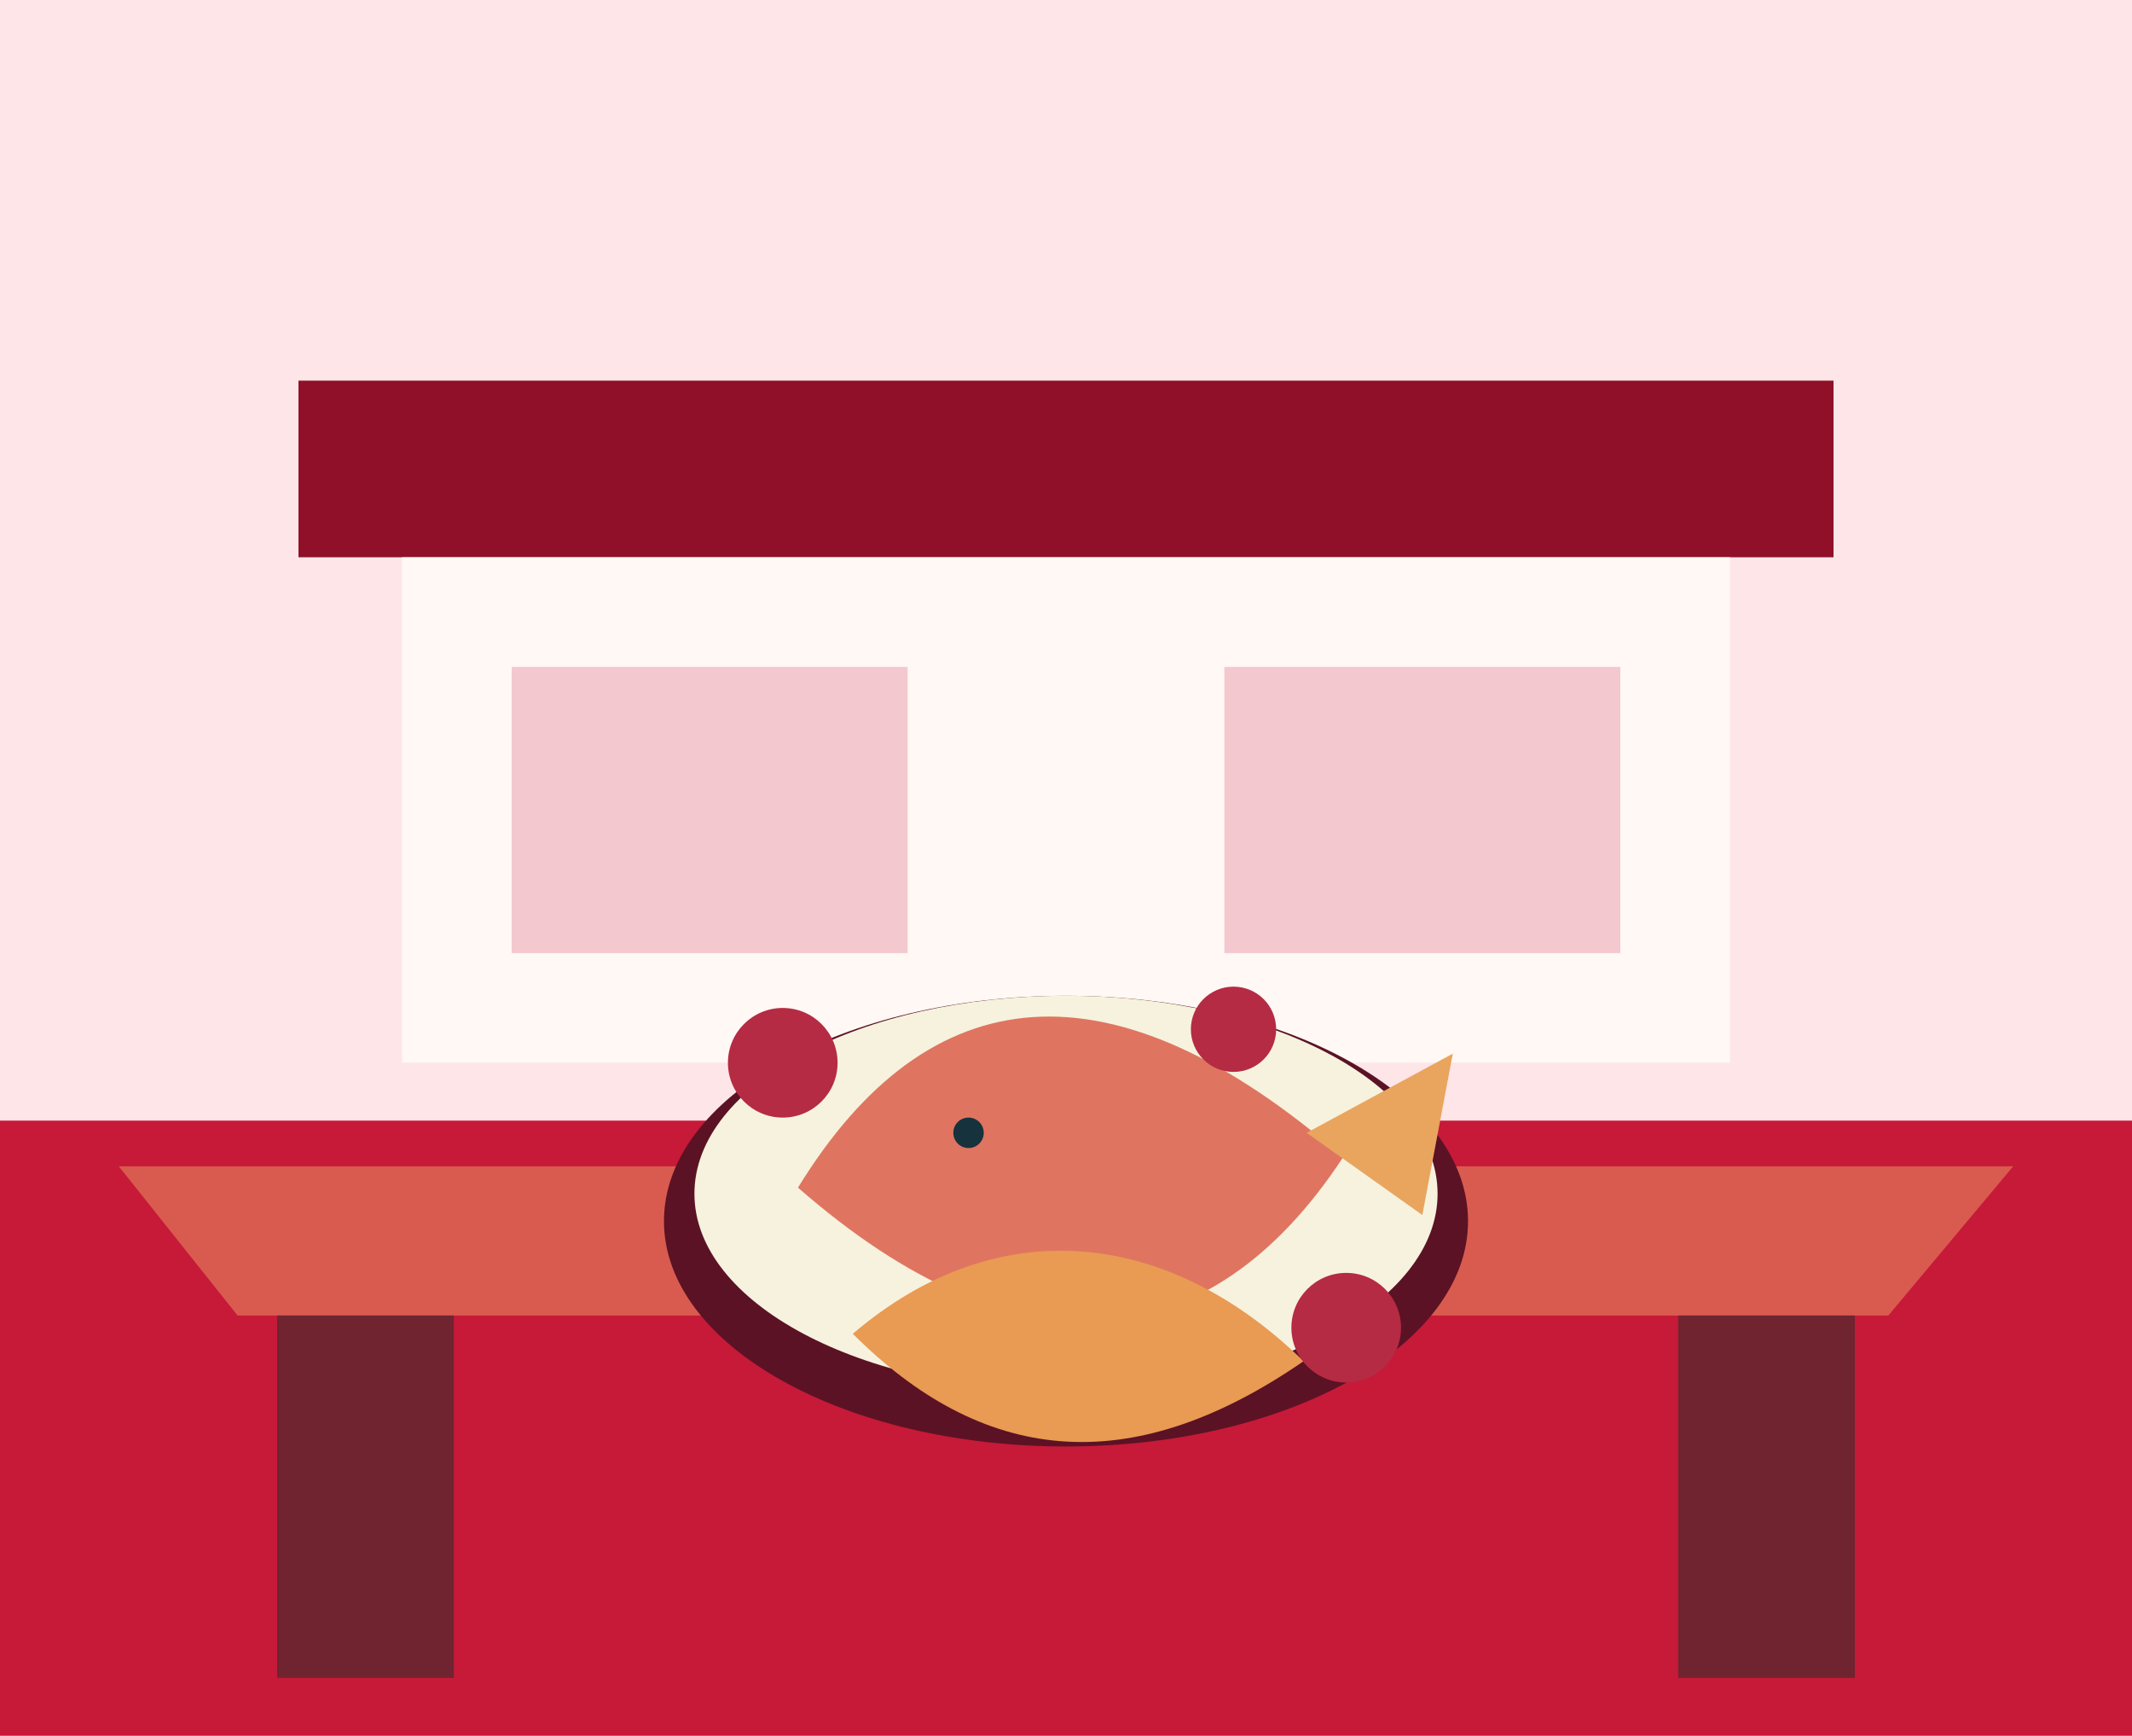
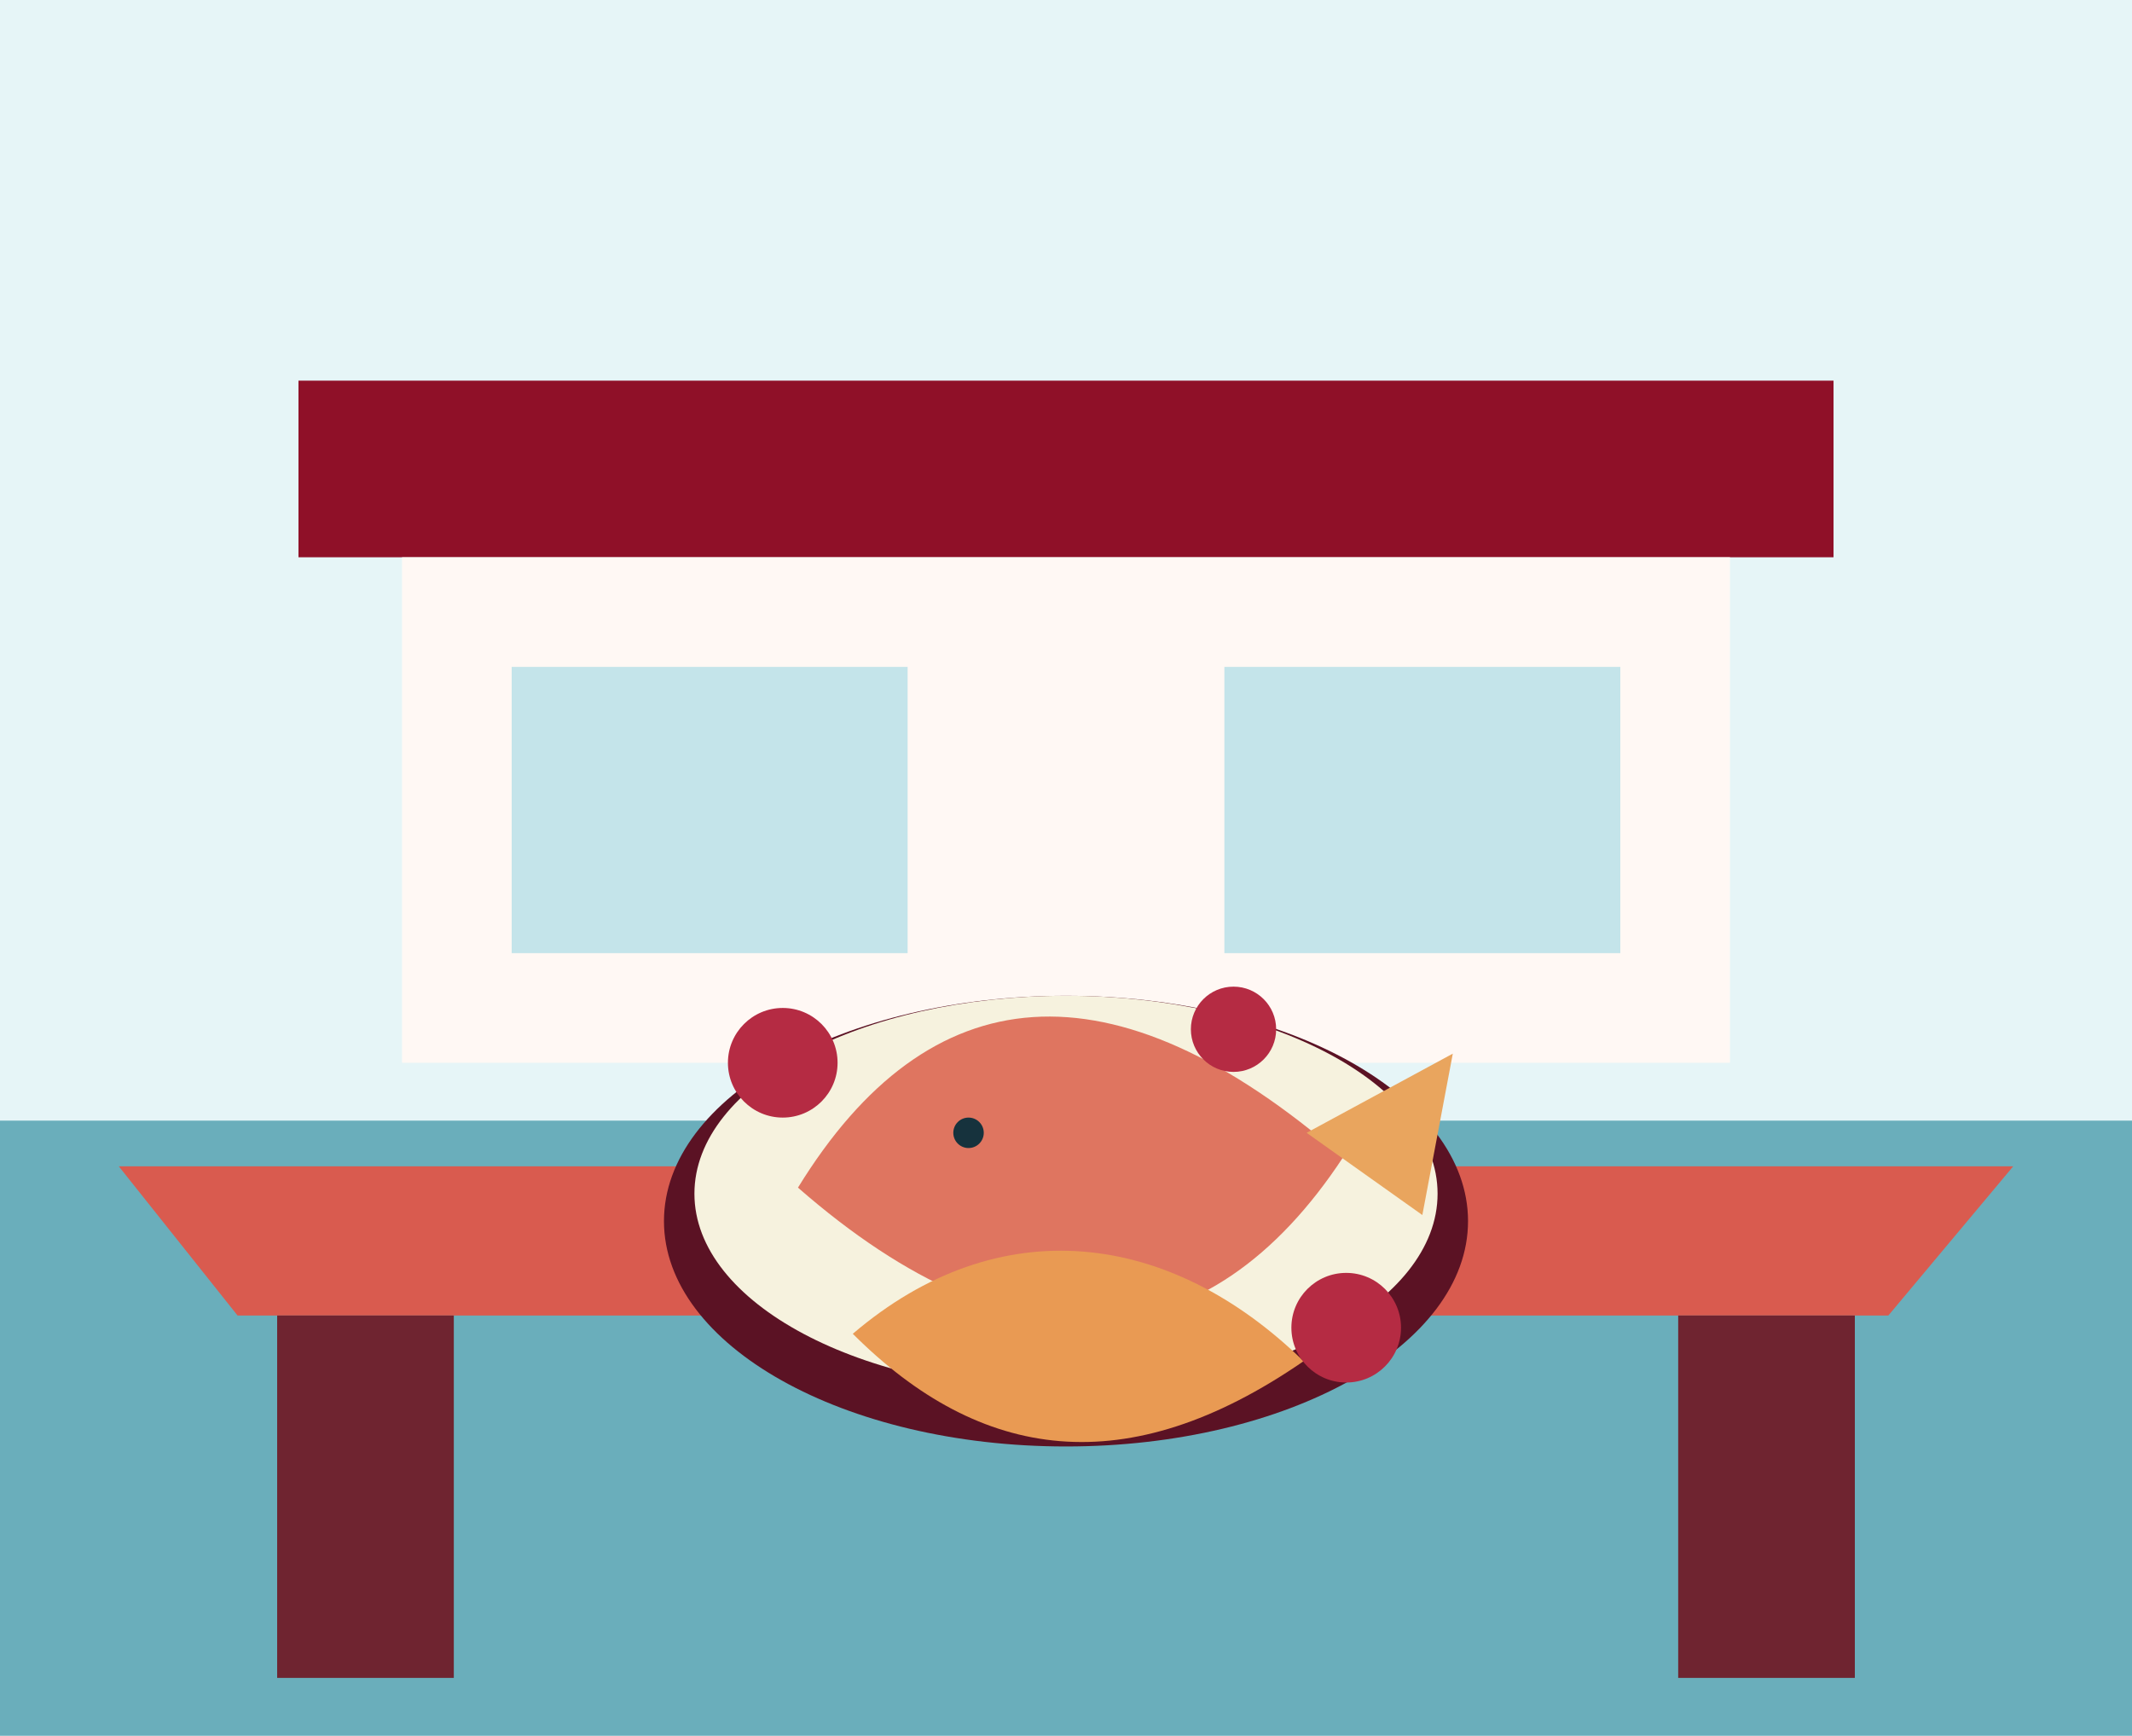
<svg xmlns="http://www.w3.org/2000/svg" viewBox="0 0 700 570">
-   <rect width="700" height="570" fill="#fde5e8" />
-   <path d="M0 368h700v202H0z" fill="#c71938" />
+   <rect width="700" height="570" fill="#e6f5f7" />
+   <path d="M0 368h700v202H0z" fill="#6aaebb" />
  <path d="M98 125h504v58H98z" fill="#8f1028" />
  <path d="M132 183h436v166H132z" fill="#fff8f4" />
-   <path d="M168 219h130v94H168zM402 219h130v94H402z" fill="#f4c8cf" />
+   <path d="M168 219h130v94H168zM402 219h130v94H402z" fill="#c4e4ea" />
  <path d="M39 383h622l-41 49H78z" fill="#d95b4f" />
  <path d="M91 432h58v119H91zm460 0h58v119h-58z" fill="#6f2430" />
  <ellipse cx="350" cy="401" rx="132" ry="74" fill="#5b1224" />
  <ellipse cx="350" cy="392" rx="122" ry="65" fill="#f6f2de" />
  <path d="M262 390c43-70 103-76 179-10-44 67-107 73-179 10Z" fill="#df7560" />
  <path d="M429 372l48-26-10 53Z" fill="#e9a55e" />
  <circle cx="318" cy="372" r="5" fill="#16323d" />
  <path d="M280 438c48-41 104-34 148 9-58 40-106 33-148-9Z" fill="#e99a53" />
  <g fill="#b52b43">
    <circle cx="257" cy="349" r="18" />
    <circle cx="442" cy="436" r="18" />
    <circle cx="405" cy="338" r="14" />
  </g>
</svg>
